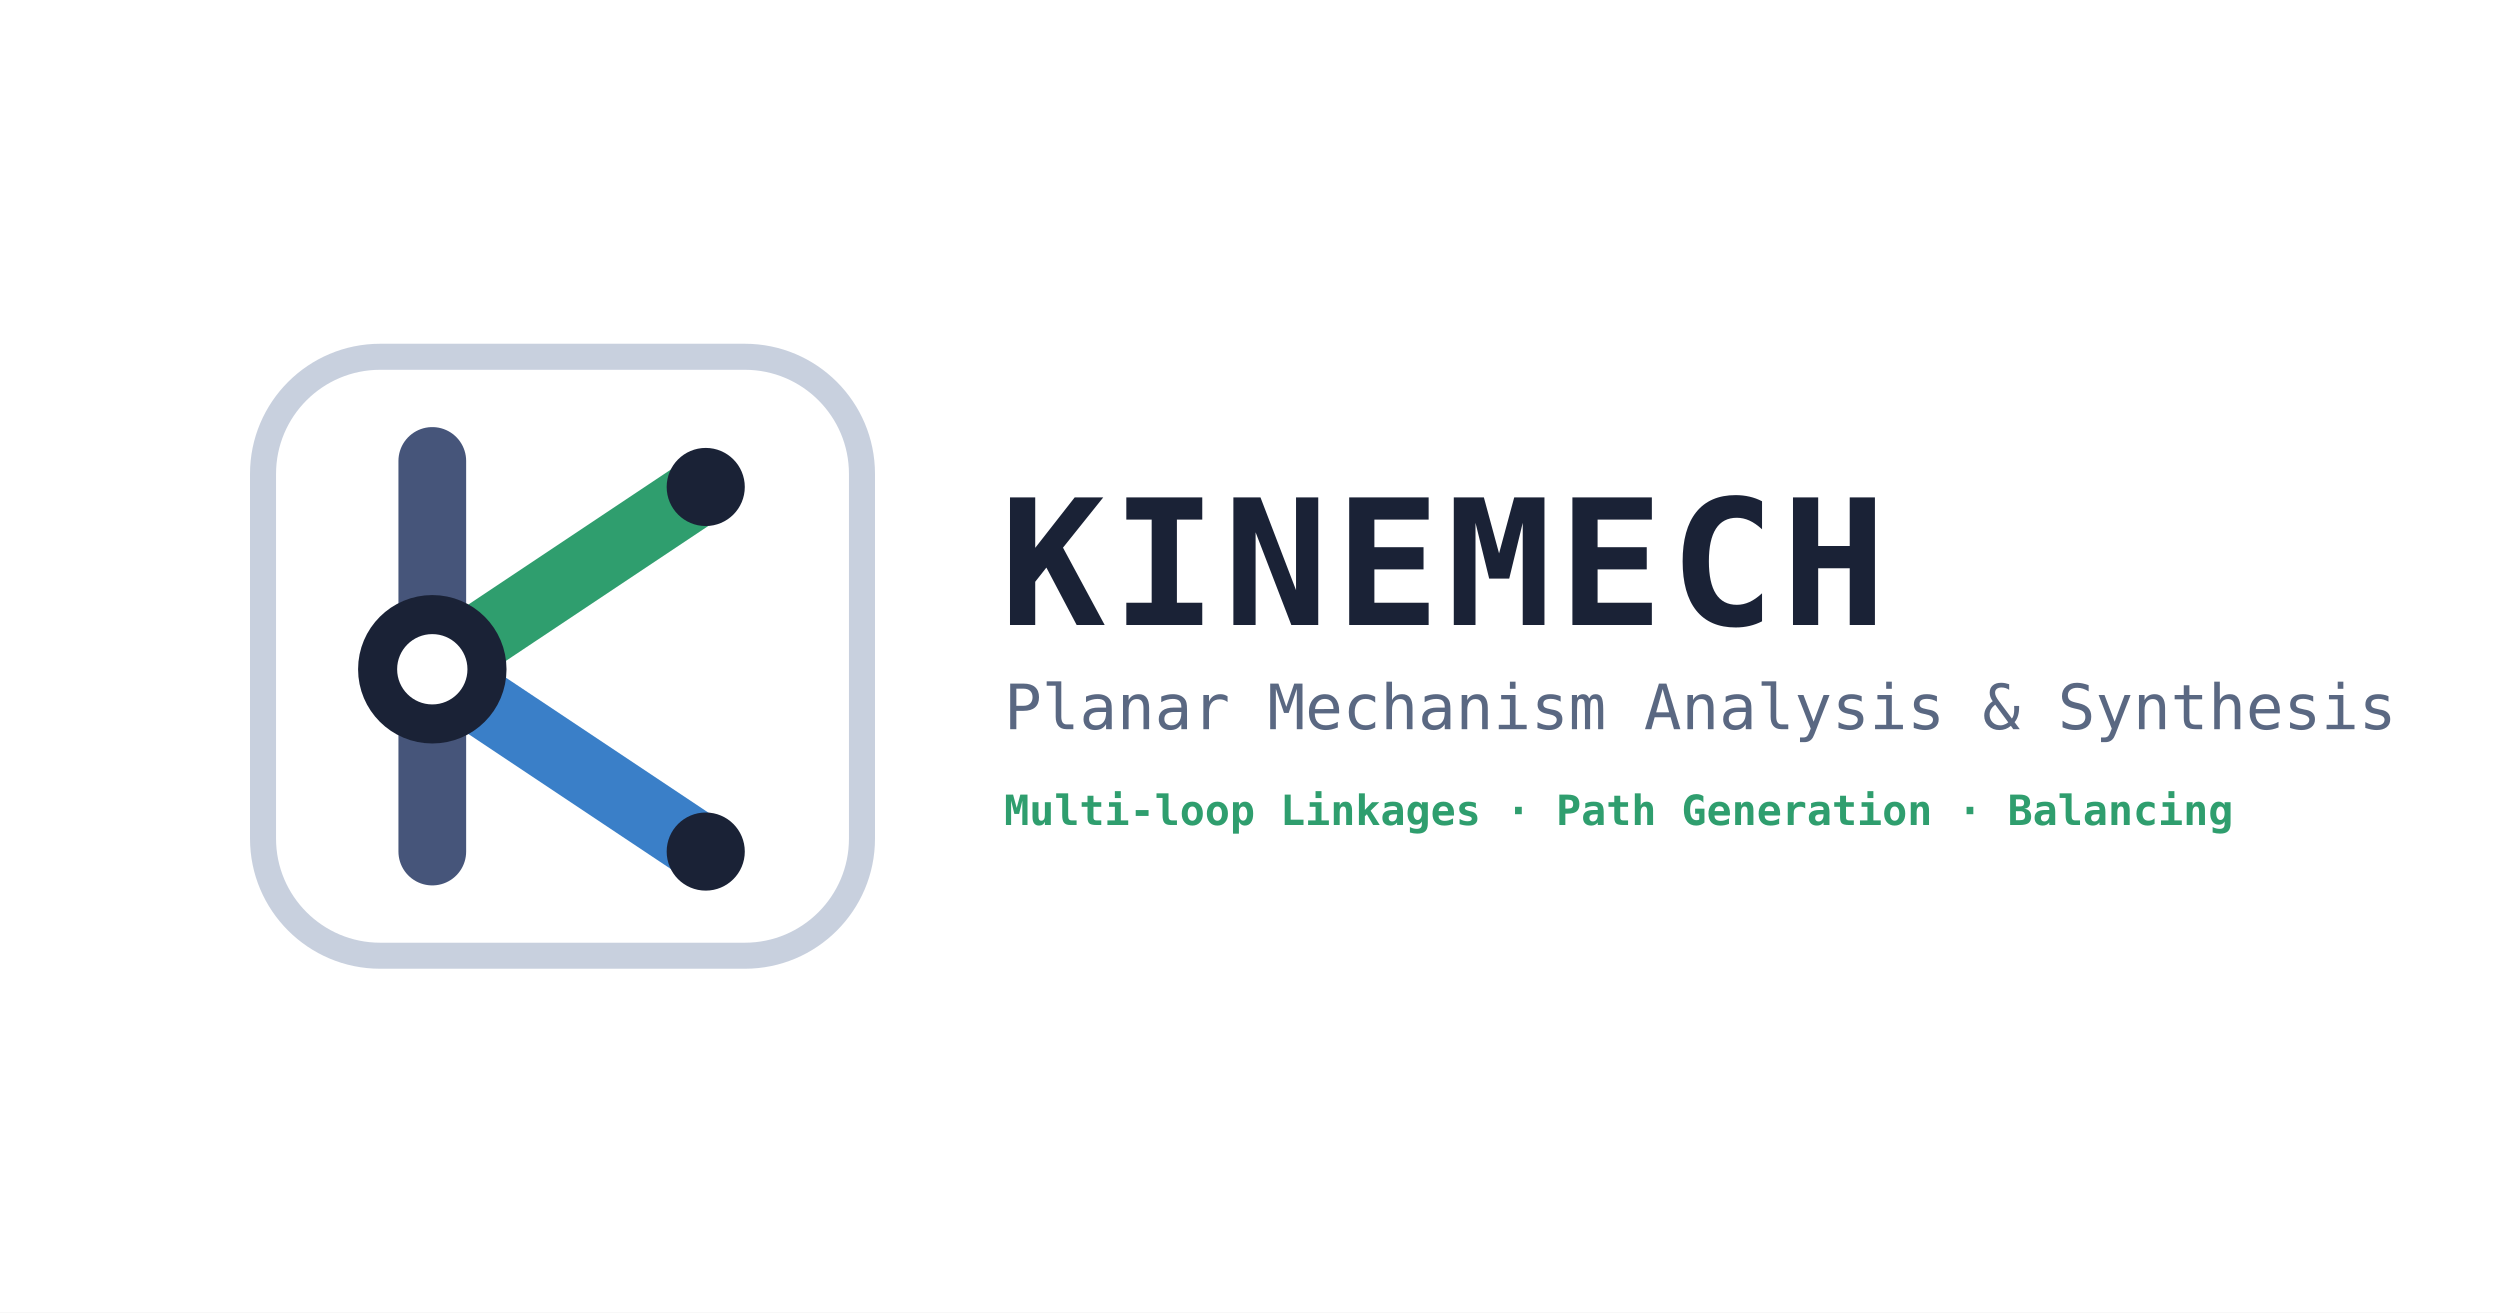
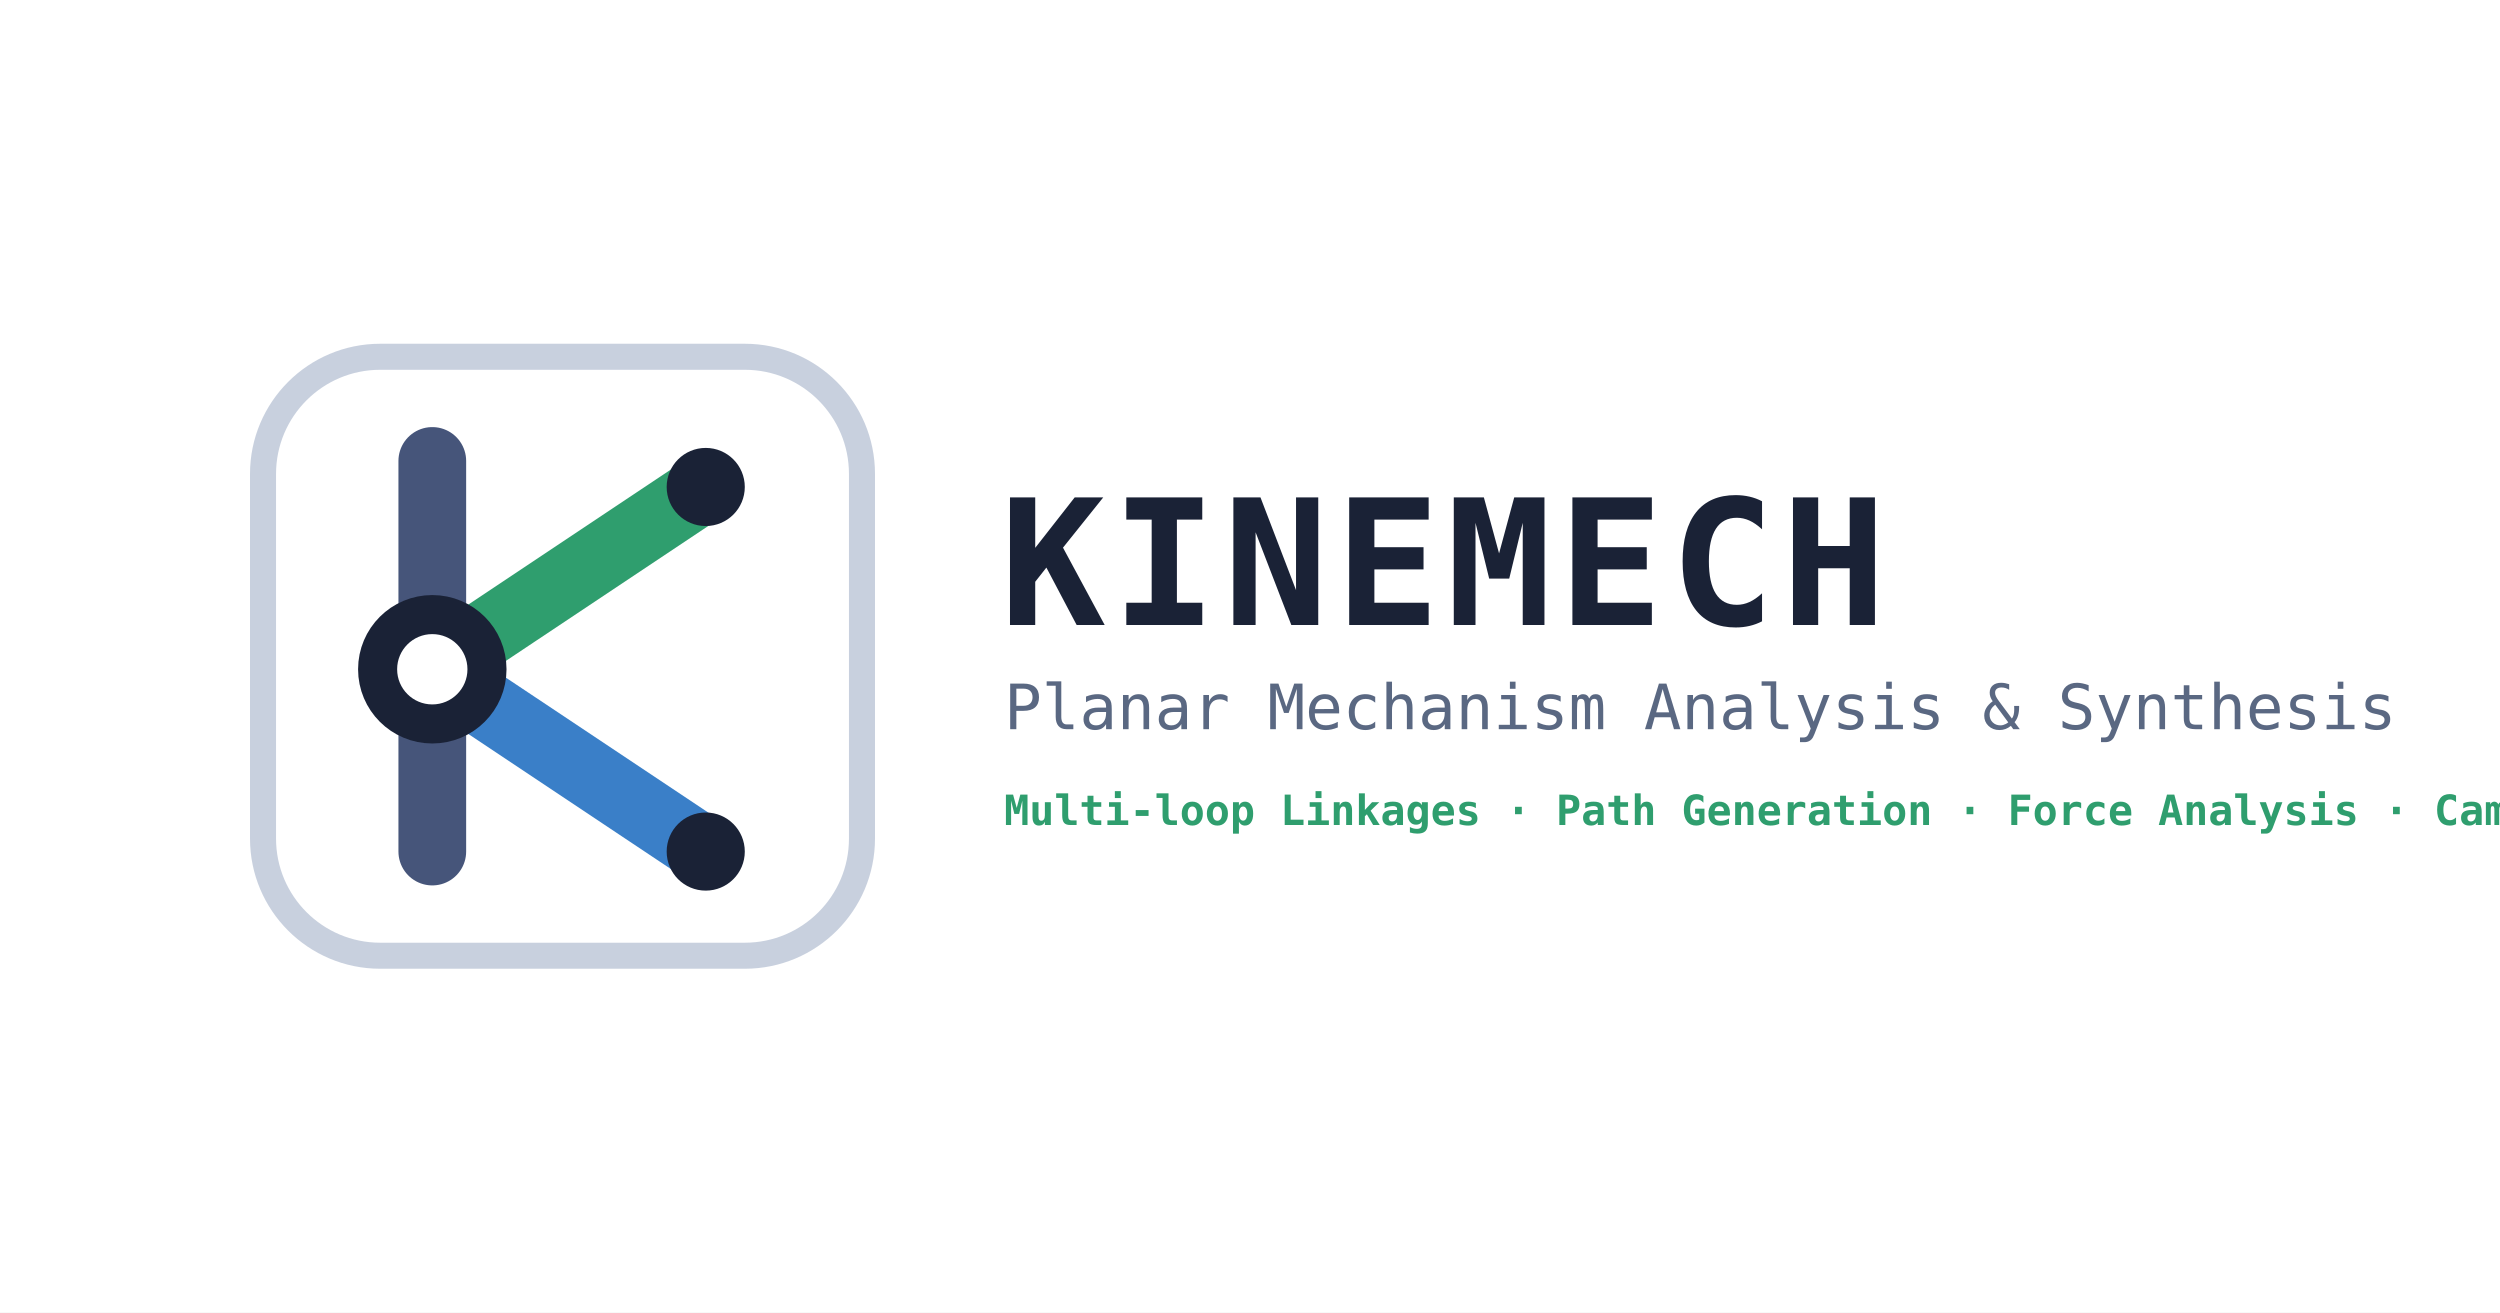
<svg xmlns="http://www.w3.org/2000/svg" width="1200" height="630" viewBox="0 0 1200 630">
  <rect width="1200" height="630" fill="#ffffff" />
  <g transform="translate(120,165) scale(12.5)">
    <rect x="0.5" y="0.5" width="23" height="23" rx="4.5" fill="#ffffff" stroke="#c8d0de" stroke-width="1" />
    <path d="M7 4.5 L7 19.5" stroke="#46557a" stroke-width="2.6" stroke-linecap="round" fill="none" />
    <path d="M7 12.5 L17.5 5.5" stroke="#2f9e6e" stroke-width="2.6" stroke-linecap="round" fill="none" />
    <path d="M7 12.5 L17.5 19.5" stroke="#3a7fc8" stroke-width="2.6" stroke-linecap="round" fill="none" />
    <circle cx="7" cy="12.5" r="2.1" fill="#ffffff" stroke="#1a2236" stroke-width="1.5" />
    <circle cx="17.5" cy="5.5" r="1.5" fill="#1a2236" />
    <circle cx="17.5" cy="19.5" r="1.5" fill="#1a2236" />
  </g>
  <g font-family="ui-monospace, SFMono-Regular, Menlo, Consolas, monospace">
    <text x="480" y="300" font-size="84" font-weight="800" letter-spacing="3" fill="#1a2236">KINEMECH</text>
    <text x="482" y="350" font-size="30" font-weight="500" fill="#5a6882">Planar Mechanism Analysis &amp; Synthesis</text>
-     <text x="482" y="396" font-size="20" font-weight="600" fill="#2f9e6e" textLength="650" lengthAdjust="spacingAndGlyphs">Multi-loop Linkages · Path Generation · Balancing</text>
+     <text x="482" y="396" font-size="20" font-weight="600" fill="#2f9e6e" textLength="650" lengthAdjust="spacingAndGlyphs">Multi-loop Linkages · Path Generation · Force Analysis · Cams</text>
  </g>
</svg>
